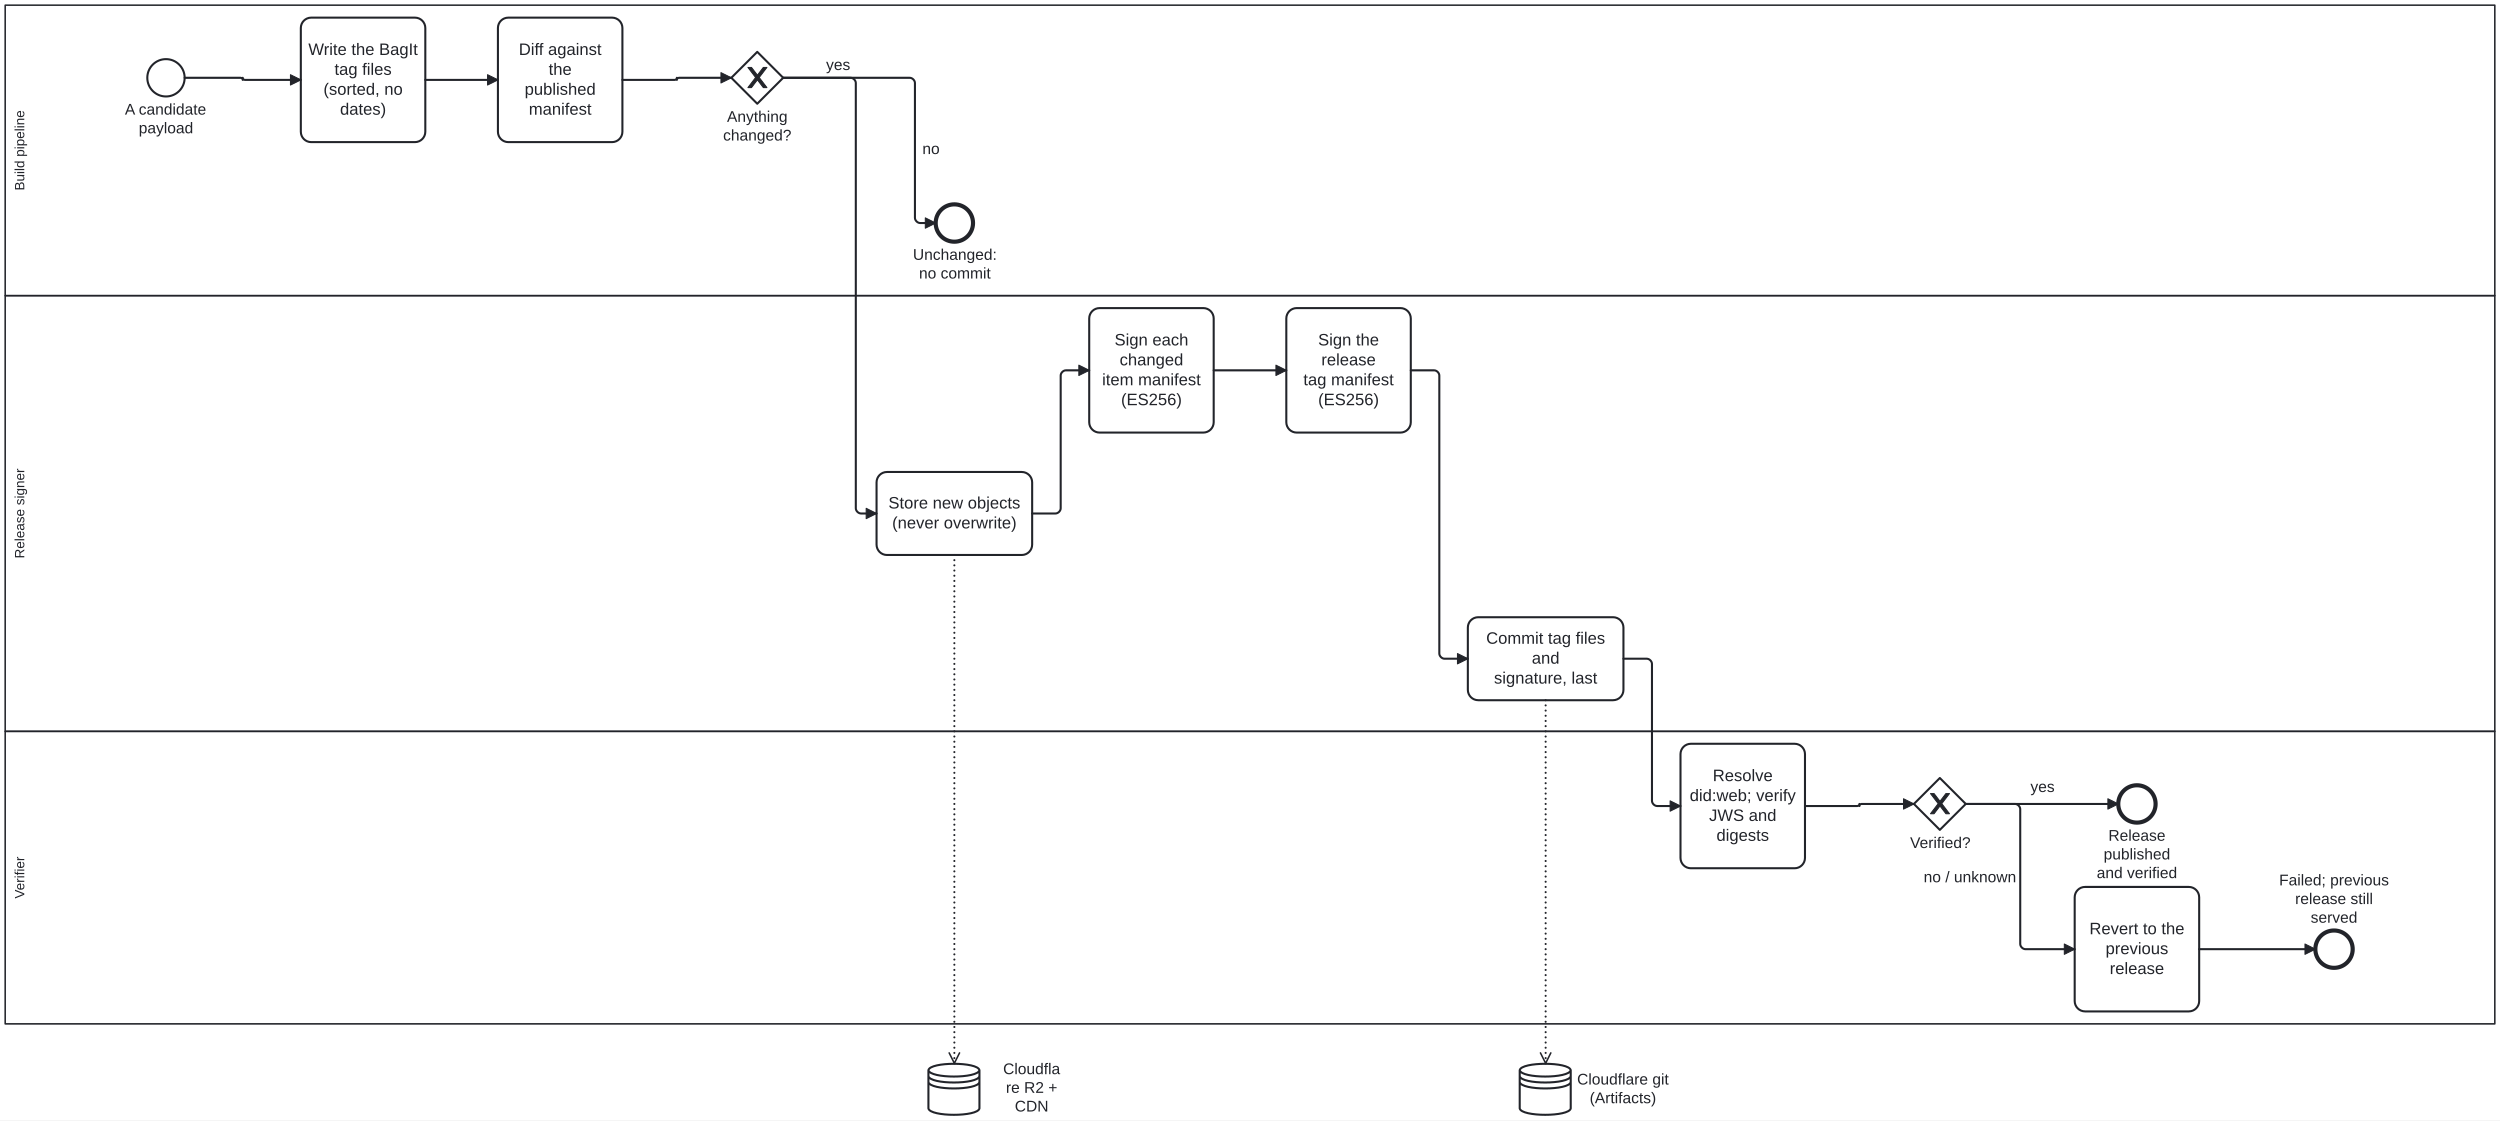
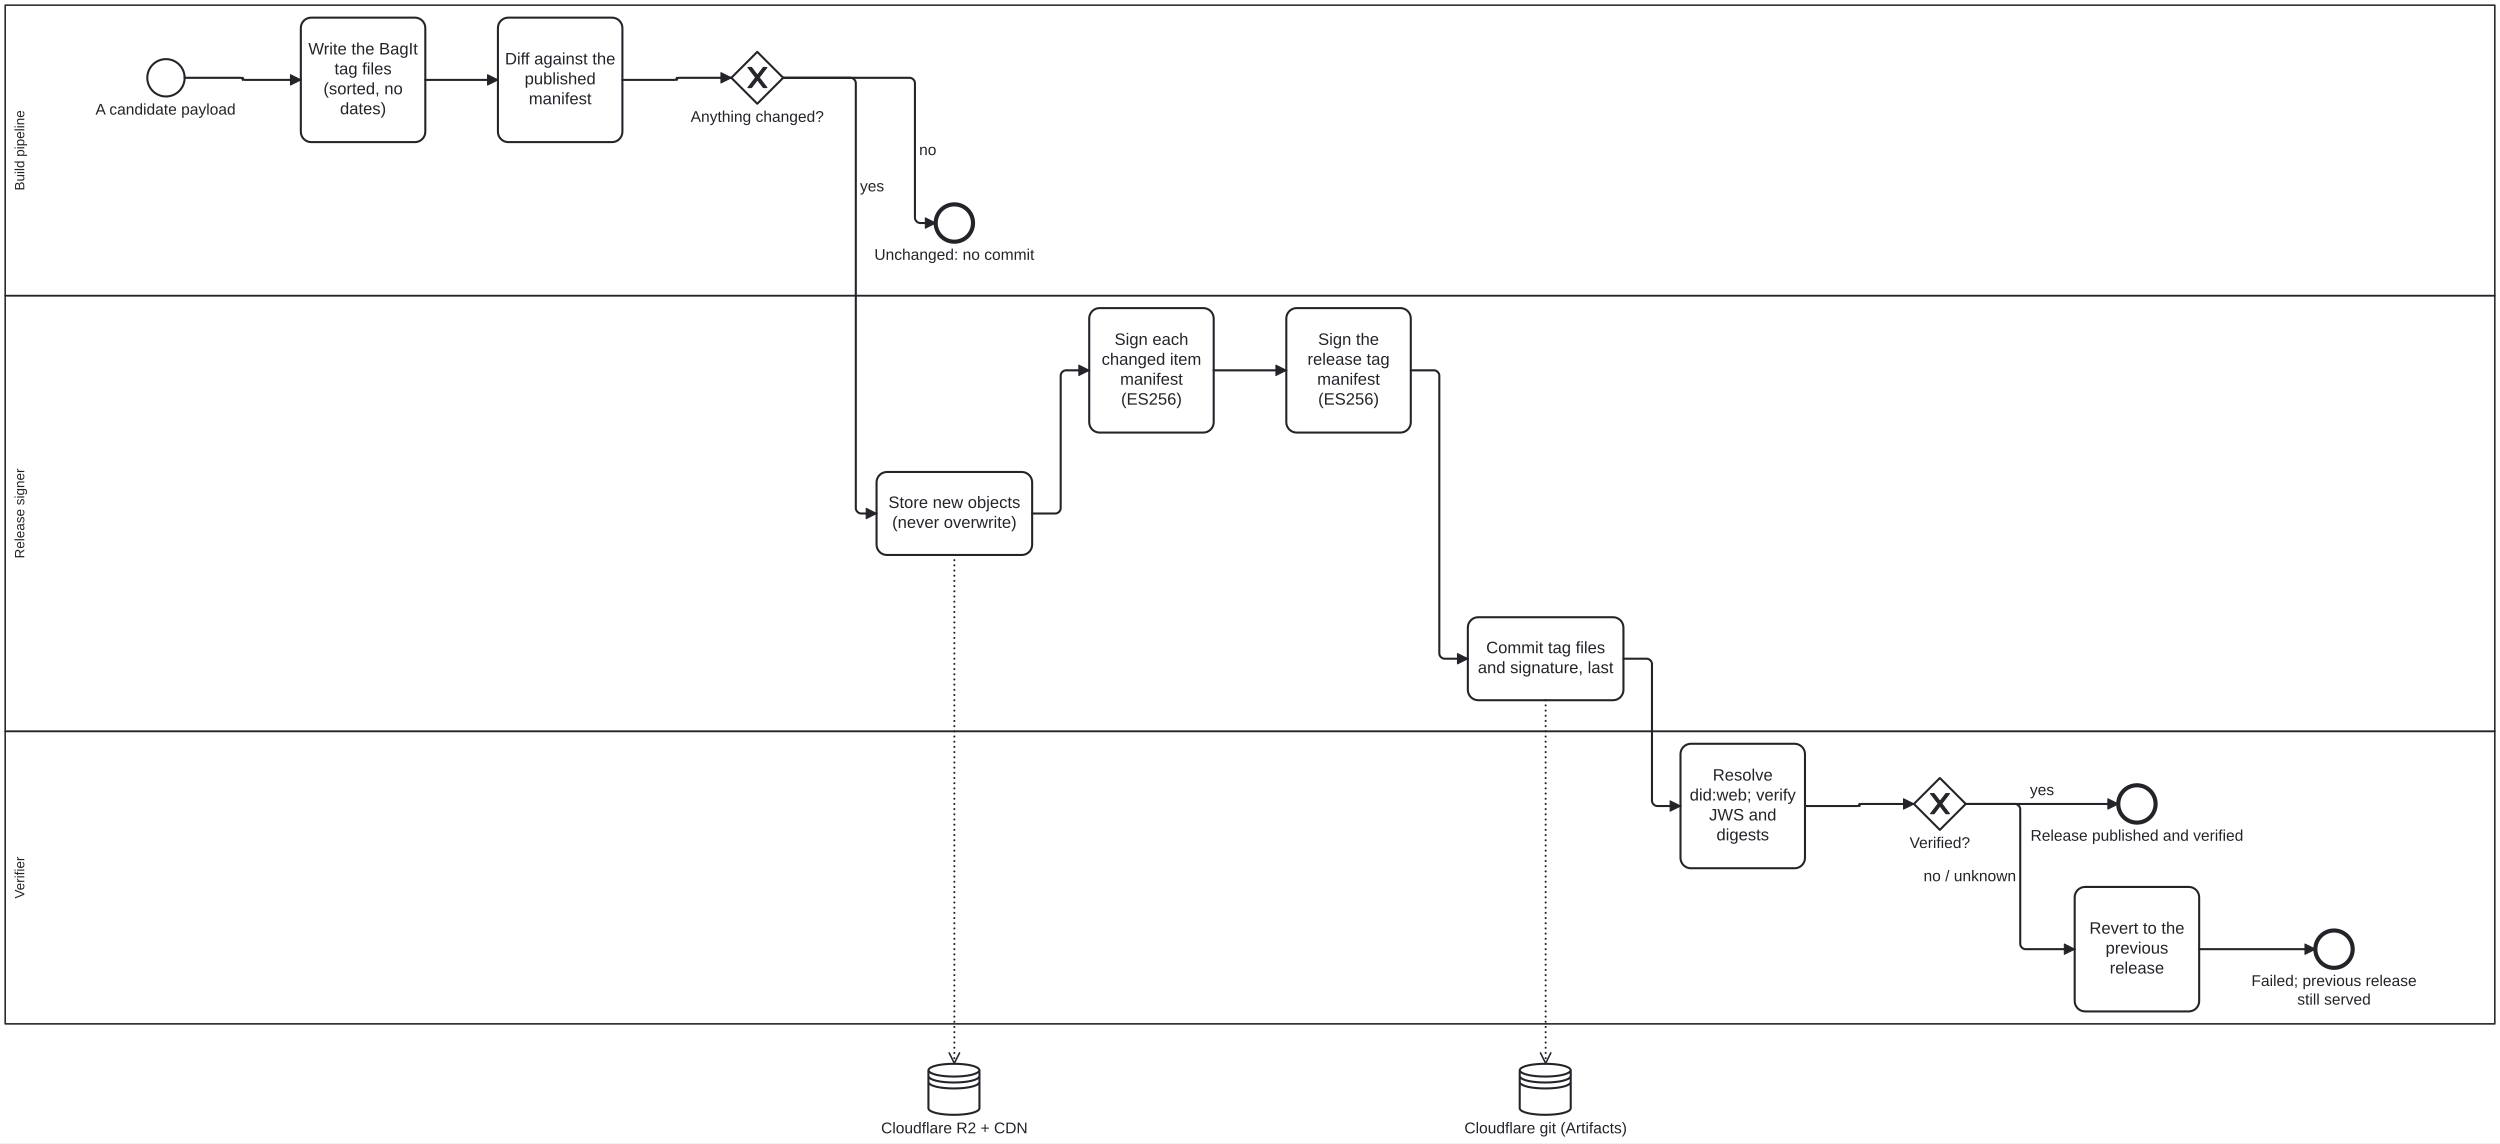
- <svg xmlns="http://www.w3.org/2000/svg" width="100%" style="max-width:100%;height:auto" viewBox="155 55 2410 1080" version="1.1">
-   <rect x="155" y="55" width="2410" height="1080" fill="#ffffff" />
+ <svg xmlns="http://www.w3.org/2000/svg" width="100%" style="max-width:100%;height:auto" viewBox="155 55 2410 1102" version="1.1">
+   <rect x="155" y="55" width="2410" height="1102" fill="#ffffff" />
  <g class="djs-group">
    <g class="djs-element djs-shape" data-element-id="Lane_Verifier" style="display: block;" transform="matrix(1 0 0 1 160 760)">
      <g class="djs-visual">
        <rect x="0" y="0" width="2400" height="282" rx="0" ry="0" style="stroke-linecap: round; stroke-linejoin: round; stroke: rgb(34, 36, 42); stroke-width: 1.5px; fill: white; fill-opacity: 0.25;" />
        <text lineHeight="1.05" class="djs-label" transform="matrix(-1.83697e-16 -1 1 -1.83697e-16 0 282)" style="font-family: Arial, sans-serif; font-size: 13px; font-weight: normal; fill: rgb(34, 36, 42);">
          <tspan x="120.77" y="18.413">Verifier</tspan>
        </text>
      </g>
      <rect class="djs-hit djs-hit-all" x="0" y="0" width="2400" height="282" style="fill: none; stroke-opacity: 0; stroke: white; stroke-width: 15px;" />
    </g>
  </g>
  <g class="djs-group">
    <g class="djs-element djs-shape" data-element-id="Lane_Signer" style="display: block;" transform="matrix(1 0 0 1 160 340)">
      <g class="djs-visual">
        <rect x="0" y="0" width="2400" height="420" rx="0" ry="0" style="stroke-linecap: round; stroke-linejoin: round; stroke: rgb(34, 36, 42); stroke-width: 1.5px; fill: white; fill-opacity: 0.25;" />
        <text lineHeight="1.05" class="djs-label" transform="matrix(-1.83697e-16 -1 1 -1.83697e-16 0 420)" style="font-family: Arial, sans-serif; font-size: 13px; font-weight: normal; fill: rgb(34, 36, 42);">
          <tspan x="166.642" y="18.413">Release signer</tspan>
        </text>
      </g>
      <rect class="djs-hit djs-hit-all" x="0" y="0" width="2400" height="420" style="fill: none; stroke-opacity: 0; stroke: white; stroke-width: 15px;" />
    </g>
  </g>
  <g class="djs-group">
    <g class="djs-element djs-shape" data-element-id="Lane_Pipeline" style="display: block;" transform="matrix(1 0 0 1 160 60)">
      <g class="djs-visual">
        <rect x="0" y="0" width="2400" height="280" rx="0" ry="0" style="stroke-linecap: round; stroke-linejoin: round; stroke: rgb(34, 36, 42); stroke-width: 1.5px; fill: white; fill-opacity: 0.25;" />
        <text lineHeight="1.05" class="djs-label" transform="matrix(-1.83697e-16 -1 1 -1.83697e-16 0 280)" style="font-family: Arial, sans-serif; font-size: 13px; font-weight: normal; fill: rgb(34, 36, 42);">
          <tspan x="101.333" y="18.413">Build pipeline</tspan>
        </text>
      </g>
      <rect class="djs-hit djs-hit-all" x="0" y="0" width="2400" height="280" style="fill: none; stroke-opacity: 0; stroke: white; stroke-width: 15px;" />
    </g>
  </g>
  <g class="djs-group">
    <g class="djs-element djs-shape" data-element-id="Start_Candidate" style="display: block;" transform="matrix(1 0 0 1 297 112)">
      <g class="djs-visual">
        <circle cx="18" cy="18" r="18" style="stroke-linecap: round; stroke-linejoin: round; stroke: rgb(34, 36, 42); stroke-width: 2px; fill: white; fill-opacity: 0.95;" />
      </g>
      <rect class="djs-hit djs-hit-all" x="0" y="0" width="36" height="36" style="fill: none; stroke-opacity: 0; stroke: white; stroke-width: 15px;" />
    </g>
  </g>
  <g class="djs-group">
-     <g class="djs-element djs-shape" data-element-id="Start_Candidate_label" style="display: block;" transform="matrix(1 0 0 1 275 152)">
-       <g class="djs-visual">
-         <text lineHeight="1.2" class="djs-label" style="font-family: Arial, sans-serif; font-size: 15px; font-weight: normal; fill: rgb(34, 36, 42);">
-           <tspan x="0.387" y="13.5">A candidate</tspan>
-           <tspan x="13.728" y="31.5">payload</tspan>
-         </text>
-       </g>
-       <rect class="djs-hit djs-hit-all" x="0" y="0" width="80" height="36" style="fill: none; stroke-opacity: 0; stroke: white; stroke-width: 15px;" />
+     <g class="djs-element djs-shape" data-element-id="Start_Candidate_label" style="display: block;" transform="matrix(1 0 0 1 227.4375 152)">
+       <g class="djs-visual">
+         <text lineHeight="1.2" class="djs-label" style="font-family: Arial, sans-serif; font-size: 15px; font-weight: normal; fill: rgb(34, 36, 42);">
+           <tspan x="19.594" y="13.5">A candidate payload</tspan>
+         </text>
+       </g>
+       <rect class="djs-hit djs-hit-all" x="0" y="0" width="175.125" height="18" style="fill: none; stroke-opacity: 0; stroke: white; stroke-width: 15px;" />
    </g>
  </g>
  <g class="djs-group">
    <g class="djs-element djs-shape" data-element-id="Task_BuildBag" style="display: block;" transform="matrix(1 0 0 1 445 72)">
      <g class="djs-visual">
        <rect x="0" y="0" width="120" height="120" rx="10" ry="10" style="stroke-linecap: round; stroke-linejoin: round; stroke: rgb(34, 36, 42); stroke-width: 2px; fill: white; fill-opacity: 0.95;" />
-         <text lineHeight="1.2" class="djs-label" style="font-family: Arial, sans-serif; font-size: 16px; font-weight: normal; fill: rgb(34, 36, 42);">
-           <tspan x="7.234" y="36">Write the BagIt </tspan>
-           <tspan x="32.43" y="55.2">tag files</tspan>
-           <tspan x="21.758" y="74.4">(sorted, no </tspan>
-           <tspan x="37.766" y="93.6">dates)</tspan>
+         <text lineHeight="1.2" class="djs-label" transform="translate(0 21.1)" style="font-family: Arial, sans-serif; font-size: 16px; font-weight: normal; fill: rgb(34, 36, 42);">
+           <tspan x="7.234" y="14.4">Write the BagIt</tspan>
+           <tspan x="32.43" y="33.6">tag files</tspan>
+           <tspan x="21.758" y="52.8">(sorted, no</tspan>
+           <tspan x="37.766" y="72">dates)</tspan>
        </text>
      </g>
      <rect class="djs-hit djs-hit-all" x="0" y="0" width="120" height="120" style="fill: none; stroke-opacity: 0; stroke: white; stroke-width: 15px;" />
    </g>
  </g>
  <g class="djs-group">
    <g class="djs-element djs-shape" data-element-id="Task_Diff" style="display: block;" transform="matrix(1 0 0 1 635 72)">
      <g class="djs-visual">
        <rect x="0" y="0" width="120" height="120" rx="10" ry="10" style="stroke-linecap: round; stroke-linejoin: round; stroke: rgb(34, 36, 42); stroke-width: 2px; fill: white; fill-opacity: 0.95;" />
-         <text lineHeight="1.2" class="djs-label" style="font-family: Arial, sans-serif; font-size: 16px; font-weight: normal; fill: rgb(34, 36, 42);">
-           <tspan x="20.125" y="36">Diff against </tspan>
-           <tspan x="48.879" y="55.2">the</tspan>
-           <tspan x="25.75" y="74.4">published </tspan>
-           <tspan x="29.766" y="93.6">manifest</tspan>
+         <text lineHeight="1.2" class="djs-label" transform="translate(0 30.7)" style="font-family: Arial, sans-serif; font-size: 16px; font-weight: normal; fill: rgb(34, 36, 42);">
+           <tspan x="6.781" y="14.4">Diff against the</tspan>
+           <tspan x="25.75" y="33.6">published</tspan>
+           <tspan x="29.766" y="52.8">manifest</tspan>
        </text>
      </g>
      <rect class="djs-hit djs-hit-all" x="0" y="0" width="120" height="120" style="fill: none; stroke-opacity: 0; stroke: white; stroke-width: 15px;" />
    </g>
  </g>
  <g class="djs-group">
    <g class="djs-element djs-shape" data-element-id="GW_Empty" style="display: block;" transform="matrix(1 0 0 1 860 105)">
      <g class="djs-visual">
        <polygon points="25,0 50,25 25,50 0,25" style="stroke-linecap: round; stroke-linejoin: round; stroke: rgb(34, 36, 42); stroke-width: 2px; fill: white; fill-opacity: 0.95;" />
        <path d="m 16,15 7.429,9.714 -7.429,9.714 3.429,0 5.714,-7.464 5.714,7.464 3.429,0 -7.429,-9.714 7.429,-9.714 -3.429,0 -5.714,7.464 -5.714,-7.464 -3.429,0 z" style="fill: rgb(34, 36, 42); stroke-linecap: round; stroke-linejoin: round; stroke: rgb(34, 36, 42); stroke-width: 1px;" />
      </g>
      <rect class="djs-hit djs-hit-all" x="0" y="0" width="50" height="50" style="fill: none; stroke-opacity: 0; stroke: white; stroke-width: 15px;" />
    </g>
  </g>
  <g class="djs-group">
-     <g class="djs-element djs-shape" data-element-id="GW_Empty_label" style="display: block;" transform="matrix(1 0 0 1 852 159)">
-       <g class="djs-visual">
-         <text lineHeight="1.2" class="djs-label" style="font-family: Arial, sans-serif; font-size: 15px; font-weight: normal; fill: rgb(34, 36, 42);">
-           <tspan x="3.813" y="13.5">Anything</tspan>
-           <tspan x="0.052" y="31.5">changed?</tspan>
-         </text>
-       </g>
-       <rect class="djs-hit djs-hit-all" x="0" y="0" width="66" height="36" style="fill: none; stroke-opacity: 0; stroke: white; stroke-width: 15px;" />
+     <g class="djs-element djs-shape" data-element-id="GW_Empty_label" style="display: block;" transform="matrix(1 0 0 1 800.7812 159)">
+       <g class="djs-visual">
+         <text lineHeight="1.2" class="djs-label" style="font-family: Arial, sans-serif; font-size: 15px; font-weight: normal; fill: rgb(34, 36, 42);">
+           <tspan x="20" y="13.5">Anything changed?</tspan>
+         </text>
+       </g>
+       <rect class="djs-hit djs-hit-all" x="0" y="0" width="168.438" height="18" style="fill: none; stroke-opacity: 0; stroke: white; stroke-width: 15px;" />
    </g>
  </g>
  <g class="djs-group">
    <g class="djs-element djs-shape" data-element-id="End_Unchanged" style="display: block;" transform="matrix(1 0 0 1 1057 252)">
      <g class="djs-visual">
        <circle cx="18" cy="18" r="18" style="stroke-linecap: round; stroke-linejoin: round; stroke: rgb(34, 36, 42); stroke-width: 4px; fill: white; fill-opacity: 0.95;" />
      </g>
      <rect class="djs-hit djs-hit-all" x="0" y="0" width="36" height="36" style="fill: none; stroke-opacity: 0; stroke: white; stroke-width: 15px;" />
    </g>
  </g>
  <g class="djs-group">
-     <g class="djs-element djs-shape" data-element-id="End_Unchanged_label" style="display: block;" transform="matrix(1 0 0 1 1035 292)">
-       <g class="djs-visual">
-         <text lineHeight="1.2" class="djs-label" style="font-family: Arial, sans-serif; font-size: 15px; font-weight: normal; fill: rgb(34, 36, 42);">
-           <tspan x="0.052" y="13.5">Unchanged:</tspan>
-           <tspan x="5.908" y="31.5">no commit</tspan>
-         </text>
-       </g>
-       <rect class="djs-hit djs-hit-all" x="0" y="0" width="81" height="36" style="fill: none; stroke-opacity: 0; stroke: white; stroke-width: 15px;" />
+     <g class="djs-element djs-shape" data-element-id="End_Unchanged_label" style="display: block;" transform="matrix(1 0 0 1 977.875 292)">
+       <g class="djs-visual">
+         <text lineHeight="1.2" class="djs-label" style="font-family: Arial, sans-serif; font-size: 15px; font-weight: normal; fill: rgb(34, 36, 42);">
+           <tspan x="20.001" y="13.5">Unchanged: no commit</tspan>
+         </text>
+       </g>
+       <rect class="djs-hit djs-hit-all" x="0" y="0" width="194.25" height="18" style="fill: none; stroke-opacity: 0; stroke: white; stroke-width: 15px;" />
    </g>
  </g>
  <g class="djs-group">
    <g class="djs-element djs-shape" data-element-id="Task_Upload" style="display: block;" transform="matrix(1 0 0 1 1000 510)">
      <g class="djs-visual">
        <rect x="0" y="0" width="150" height="80" rx="10" ry="10" style="stroke-linecap: round; stroke-linejoin: round; stroke: rgb(34, 36, 42); stroke-width: 2px; fill: white; fill-opacity: 0.95;" />
-         <text lineHeight="1.2" class="djs-label" style="font-family: Arial, sans-serif; font-size: 16px; font-weight: normal; fill: rgb(34, 36, 42);">
-           <tspan x="11.41" y="35.2">Store new objects</tspan>
-           <tspan x="14.984" y="54.4">(never overwrite)</tspan>
+         <text lineHeight="1.2" class="djs-label" transform="translate(0 20.3)" style="font-family: Arial, sans-serif; font-size: 16px; font-weight: normal; fill: rgb(34, 36, 42);">
+           <tspan x="11.41" y="14.4">Store new objects</tspan>
+           <tspan x="14.984" y="33.6">(never overwrite)</tspan>
        </text>
      </g>
      <rect class="djs-hit djs-hit-all" x="0" y="0" width="150" height="80" style="fill: none; stroke-opacity: 0; stroke: white; stroke-width: 15px;" />
    </g>
  </g>
  <g class="djs-group">
    <g class="djs-element djs-shape" data-element-id="Task_SignItems" style="display: block;" transform="matrix(1 0 0 1 1205 352)">
      <g class="djs-visual">
        <rect x="0" y="0" width="120" height="120" rx="10" ry="10" style="stroke-linecap: round; stroke-linejoin: round; stroke: rgb(34, 36, 42); stroke-width: 2px; fill: white; fill-opacity: 0.95;" />
-         <text lineHeight="1.2" class="djs-label" style="font-family: Arial, sans-serif; font-size: 16px; font-weight: normal; fill: rgb(34, 36, 42);">
-           <tspan x="24.418" y="36">Sign each </tspan>
-           <tspan x="29.305" y="55.2">changed</tspan>
-           <tspan x="12.43" y="74.4">item manifest </tspan>
-           <tspan x="30.652" y="93.6">(ES256)</tspan>
+         <text lineHeight="1.2" class="djs-label" transform="translate(0 21.1)" style="font-family: Arial, sans-serif; font-size: 16px; font-weight: normal; fill: rgb(34, 36, 42);">
+           <tspan x="24.418" y="14.4">Sign each</tspan>
+           <tspan x="11.969" y="33.6">changed item</tspan>
+           <tspan x="29.766" y="52.8">manifest</tspan>
+           <tspan x="30.652" y="72">(ES256)</tspan>
        </text>
      </g>
      <rect class="djs-hit djs-hit-all" x="0" y="0" width="120" height="120" style="fill: none; stroke-opacity: 0; stroke: white; stroke-width: 15px;" />
    </g>
  </g>
  <g class="djs-group">
    <g class="djs-element djs-shape" data-element-id="Task_Sign" style="display: block;" transform="matrix(1 0 0 1 1395 352)">
      <g class="djs-visual">
        <rect x="0" y="0" width="120" height="120" rx="10" ry="10" style="stroke-linecap: round; stroke-linejoin: round; stroke: rgb(34, 36, 42); stroke-width: 2px; fill: white; fill-opacity: 0.95;" />
-         <text lineHeight="1.2" class="djs-label" style="font-family: Arial, sans-serif; font-size: 16px; font-weight: normal; fill: rgb(34, 36, 42);">
-           <tspan x="30.645" y="36">Sign the </tspan>
-           <tspan x="33.762" y="55.2">release</tspan>
-           <tspan x="16.422" y="74.4">tag manifest </tspan>
-           <tspan x="30.652" y="93.6">(ES256)</tspan>
+         <text lineHeight="1.2" class="djs-label" transform="translate(0 21.1)" style="font-family: Arial, sans-serif; font-size: 16px; font-weight: normal; fill: rgb(34, 36, 42);">
+           <tspan x="30.645" y="14.4">Sign the</tspan>
+           <tspan x="20.418" y="33.6">release tag</tspan>
+           <tspan x="29.766" y="52.8">manifest</tspan>
+           <tspan x="30.652" y="72">(ES256)</tspan>
        </text>
      </g>
      <rect class="djs-hit djs-hit-all" x="0" y="0" width="120" height="120" style="fill: none; stroke-opacity: 0; stroke: white; stroke-width: 15px;" />
    </g>
  </g>
  <g class="djs-group">
    <g class="djs-element djs-shape" data-element-id="Task_PublishTags" style="display: block;" transform="matrix(1 0 0 1 1570 650)">
      <g class="djs-visual">
        <rect x="0" y="0" width="150" height="80" rx="10" ry="10" style="stroke-linecap: round; stroke-linejoin: round; stroke: rgb(34, 36, 42); stroke-width: 2px; fill: white; fill-opacity: 0.95;" />
-         <text lineHeight="1.2" class="djs-label" style="font-family: Arial, sans-serif; font-size: 16px; font-weight: normal; fill: rgb(34, 36, 42);">
-           <tspan x="17.652" y="25.6">Commit tag files </tspan>
-           <tspan x="61.652" y="44.8">and</tspan>
-           <tspan x="25.195" y="64">signature, last</tspan>
+         <text lineHeight="1.2" class="djs-label" transform="translate(0 20.3)" style="font-family: Arial, sans-serif; font-size: 16px; font-weight: normal; fill: rgb(34, 36, 42);">
+           <tspan x="17.652" y="14.4">Commit tag files</tspan>
+           <tspan x="9.625" y="33.6">and signature, last</tspan>
        </text>
      </g>
      <rect class="djs-hit djs-hit-all" x="0" y="0" width="150" height="80" style="fill: none; stroke-opacity: 0; stroke: white; stroke-width: 15px;" />
    </g>
  </g>
  <g class="djs-group">
    <g class="djs-element djs-shape" data-element-id="Task_Verify" style="display: block;" transform="matrix(1 0 0 1 1775 772)">
      <g class="djs-visual">
        <rect x="0" y="0" width="120" height="120" rx="10" ry="10" style="stroke-linecap: round; stroke-linejoin: round; stroke: rgb(34, 36, 42); stroke-width: 2px; fill: white; fill-opacity: 0.95;" />
-         <text lineHeight="1.2" class="djs-label" style="font-family: Arial, sans-serif; font-size: 16px; font-weight: normal; fill: rgb(34, 36, 42);">
-           <tspan x="31.098" y="36">Resolve </tspan>
-           <tspan x="8.867" y="55.2">did:web; verify</tspan>
-           <tspan x="27.543" y="74.4">JWS and </tspan>
-           <tspan x="34.652" y="93.6">digests</tspan>
+         <text lineHeight="1.2" class="djs-label" transform="translate(0 21.1)" style="font-family: Arial, sans-serif; font-size: 16px; font-weight: normal; fill: rgb(34, 36, 42);">
+           <tspan x="31.098" y="14.4">Resolve</tspan>
+           <tspan x="8.867" y="33.6">did:web; verify</tspan>
+           <tspan x="27.543" y="52.8">JWS and</tspan>
+           <tspan x="34.652" y="72">digests</tspan>
        </text>
      </g>
      <rect class="djs-hit djs-hit-all" x="0" y="0" width="120" height="120" style="fill: none; stroke-opacity: 0; stroke: white; stroke-width: 15px;" />
    </g>
  </g>
  <g class="djs-group">
    <g class="djs-element djs-shape" data-element-id="GW_Verified" style="display: block;" transform="matrix(1 0 0 1 2000 805)">
      <g class="djs-visual">
        <polygon points="25,0 50,25 25,50 0,25" style="stroke-linecap: round; stroke-linejoin: round; stroke: rgb(34, 36, 42); stroke-width: 2px; fill: white; fill-opacity: 0.95;" />
        <path d="m 16,15 7.429,9.714 -7.429,9.714 3.429,0 5.714,-7.464 5.714,7.464 3.429,0 -7.429,-9.714 7.429,-9.714 -3.429,0 -5.714,7.464 -5.714,-7.464 -3.429,0 z" style="fill: rgb(34, 36, 42); stroke-linecap: round; stroke-linejoin: round; stroke: rgb(34, 36, 42); stroke-width: 1px;" />
      </g>
      <rect class="djs-hit djs-hit-all" x="0" y="0" width="50" height="50" style="fill: none; stroke-opacity: 0; stroke: white; stroke-width: 15px;" />
    </g>
  </g>
  <g class="djs-group">
-     <g class="djs-element djs-shape" data-element-id="GW_Verified_label" style="display: block;" transform="matrix(1 0 0 1 1996 859)">
-       <g class="djs-visual">
-         <text lineHeight="1.2" class="djs-label" style="font-family: Arial, sans-serif; font-size: 15px; font-weight: normal; fill: rgb(34, 36, 42);">
-           <tspan x="0.313" y="13.5">Verified?</tspan>
-         </text>
-       </g>
-       <rect class="djs-hit djs-hit-all" x="0" y="0" width="59" height="18" style="fill: none; stroke-opacity: 0; stroke: white; stroke-width: 15px;" />
+     <g class="djs-element djs-shape" data-element-id="GW_Verified_label" style="display: block;" transform="matrix(1 0 0 1 1975.812 859)">
+       <g class="djs-visual">
+         <text lineHeight="1.2" class="djs-label" style="font-family: Arial, sans-serif; font-size: 15px; font-weight: normal; fill: rgb(34, 36, 42);">
+           <tspan x="20" y="13.5">Verified?</tspan>
+         </text>
+       </g>
+       <rect class="djs-hit djs-hit-all" x="0" y="0" width="98.375" height="18" style="fill: none; stroke-opacity: 0; stroke: white; stroke-width: 15px;" />
    </g>
  </g>
  <g class="djs-group">
    <g class="djs-element djs-shape" data-element-id="End_Published" style="display: block;" transform="matrix(1 0 0 1 2197 812)">
      <g class="djs-visual">
        <circle cx="18" cy="18" r="18" style="stroke-linecap: round; stroke-linejoin: round; stroke: rgb(34, 36, 42); stroke-width: 4px; fill: white; fill-opacity: 0.95;" />
      </g>
      <rect class="djs-hit djs-hit-all" x="0" y="0" width="36" height="36" style="fill: none; stroke-opacity: 0; stroke: white; stroke-width: 15px;" />
    </g>
  </g>
  <g class="djs-group">
-     <g class="djs-element djs-shape" data-element-id="End_Published_label" style="display: block;" transform="matrix(1 0 0 1 2176 852)">
-       <g class="djs-visual">
-         <text lineHeight="1.2" class="djs-label" style="font-family: Arial, sans-serif; font-size: 15px; font-weight: normal; fill: rgb(34, 36, 42);">
-           <tspan x="11.483" y="13.5">Release </tspan>
-           <tspan x="6.891" y="31.5">published</tspan>
-           <tspan x="0.226" y="49.5">and verified</tspan>
-         </text>
-       </g>
-       <rect class="djs-hit djs-hit-all" x="0" y="0" width="78" height="54" style="fill: none; stroke-opacity: 0; stroke: white; stroke-width: 15px;" />
+     <g class="djs-element djs-shape" data-element-id="End_Published_label" style="display: block;" transform="matrix(1 0 0 1 2092.43 852)">
+       <g class="djs-visual">
+         <text lineHeight="1.2" class="djs-label" style="font-family: Arial, sans-serif; font-size: 15px; font-weight: normal; fill: rgb(34, 36, 42);">
+           <tspan x="20.002" y="13.5">Release published and verified</tspan>
+         </text>
+       </g>
+       <rect class="djs-hit djs-hit-all" x="0" y="0" width="245.141" height="18" style="fill: none; stroke-opacity: 0; stroke: white; stroke-width: 15px;" />
    </g>
  </g>
  <g class="djs-group">
    <g class="djs-element djs-shape" data-element-id="Task_Revert" style="display: block;" transform="matrix(1 0 0 1 2155 910)">
      <g class="djs-visual">
        <rect x="0" y="0" width="120" height="120" rx="10" ry="10" style="stroke-linecap: round; stroke-linejoin: round; stroke: rgb(34, 36, 42); stroke-width: 2px; fill: white; fill-opacity: 0.95;" />
-         <text lineHeight="1.2" class="djs-label" style="font-family: Arial, sans-serif; font-size: 16px; font-weight: normal; fill: rgb(34, 36, 42);">
-           <tspan x="14.199" y="45.6">Revert to the</tspan>
-           <tspan x="29.762" y="64.8">previous </tspan>
-           <tspan x="33.762" y="84">release</tspan>
+         <text lineHeight="1.2" class="djs-label" transform="translate(0 30.7)" style="font-family: Arial, sans-serif; font-size: 16px; font-weight: normal; fill: rgb(34, 36, 42);">
+           <tspan x="14.199" y="14.4">Revert to the</tspan>
+           <tspan x="29.762" y="33.6">previous</tspan>
+           <tspan x="33.762" y="52.8">release</tspan>
        </text>
      </g>
      <rect class="djs-hit djs-hit-all" x="0" y="0" width="120" height="120" style="fill: none; stroke-opacity: 0; stroke: white; stroke-width: 15px;" />
    </g>
  </g>
  <g class="djs-group">
    <g class="djs-element djs-shape" data-element-id="End_Failed" style="display: block;" transform="matrix(1 0 0 1 2387 952)">
      <g class="djs-visual">
        <circle cx="18" cy="18" r="18" style="stroke-linecap: round; stroke-linejoin: round; stroke: rgb(34, 36, 42); stroke-width: 4px; fill: white; fill-opacity: 0.95;" />
      </g>
      <rect class="djs-hit djs-hit-all" x="0" y="0" width="36" height="36" style="fill: none; stroke-opacity: 0; stroke: white; stroke-width: 15px;" />
    </g>
  </g>
  <g class="djs-group">
-     <g class="djs-element djs-shape" data-element-id="End_Failed_label" style="display: block;" transform="matrix(1 0 0 1 2352 895)">
-       <g class="djs-visual">
-         <text lineHeight="1.2" class="djs-label" style="font-family: Arial, sans-serif; font-size: 15px; font-weight: normal; fill: rgb(34, 36, 42);">
-           <tspan x="0.057" y="13.5">Failed; previous</tspan>
-           <tspan x="15.485" y="31.5">release still </tspan>
-           <tspan x="30.489" y="49.5">served</tspan>
-         </text>
-       </g>
-       <rect class="djs-hit djs-hit-all" x="0" y="0" width="106" height="54" style="fill: none; stroke-opacity: 0; stroke: white; stroke-width: 15px;" />
+     <g class="djs-element djs-shape" data-element-id="End_Failed_label" style="display: block;" transform="matrix(1 0 0 1 2305.367 992)">
+       <g class="djs-visual">
+         <text lineHeight="1.2" class="djs-label" style="font-family: Arial, sans-serif; font-size: 15px; font-weight: normal; fill: rgb(34, 36, 42);">
+           <tspan x="20.008" y="13.5">Failed; previous release</tspan>
+           <tspan x="64.206" y="31.5">still served</tspan>
+         </text>
+       </g>
+       <rect class="djs-hit djs-hit-all" x="0" y="0" width="199.266" height="36" style="fill: none; stroke-opacity: 0; stroke: white; stroke-width: 15px;" />
    </g>
  </g>
  <g class="djs-group">
    <g class="djs-element djs-shape" data-element-id="DSR_cloudflare_r2_cdn" style="display: block;" transform="matrix(1 0 0 1 1050 1080)">
      <g class="djs-visual">
        <path d="m  0,6.65 l  0,36.885 c  1.639,8.197 47.541,8.197  49.18,0 l  0,-36.885 c -1.639,-8.197 -47.541,-8.197 -49.18,0c  1.639,8.197 47.541,8.197  49.18,0 m  -49.18,5.738c  1.639,8.197 47.541,8.197 49.18,0m  -49.18,5.738c  1.639,8.197 47.541,8.197  49.18,0" style="fill: white; stroke-linecap: round; stroke-linejoin: round; stroke: rgb(34, 36, 42); stroke-width: 2px; fill-opacity: 0.95;" />
      </g>
      <rect class="djs-hit djs-hit-all" x="0" y="0" width="50" height="50" style="fill: none; stroke-opacity: 0; stroke: white; stroke-width: 15px;" />
    </g>
  </g>
  <g class="djs-group">
-     <g class="djs-element djs-shape" data-element-id="DSR_cloudflare_r2_cdn_label" style="display: block;" transform="matrix(1 0 0 1 1115 1077)">
-       <g class="djs-visual">
-         <text lineHeight="1.2" class="djs-label" style="font-family: Arial, sans-serif; font-size: 15px; font-weight: normal; fill: rgb(34, 36, 42);">
-           <tspan x="6.983" y="13.5">Cloudfla</tspan>
-           <tspan x="9.697" y="31.5">re R2 + </tspan>
-           <tspan x="18.251" y="49.5">CDN</tspan>
-         </text>
-       </g>
-       <rect class="djs-hit djs-hit-all" x="0" y="0" width="69" height="36" style="fill: none; stroke-opacity: 0; stroke: white; stroke-width: 15px;" />
+     <g class="djs-element djs-shape" data-element-id="DSR_cloudflare_r2_cdn_label" style="display: block;" transform="matrix(1 0 0 1 984.3438 1134)">
+       <g class="djs-visual">
+         <text lineHeight="1.2" class="djs-label" style="font-family: Arial, sans-serif; font-size: 15px; font-weight: normal; fill: rgb(34, 36, 42);">
+           <tspan x="20.003" y="13.5">Cloudflare R2 + CDN</tspan>
+         </text>
+       </g>
+       <rect class="djs-hit djs-hit-all" x="0" y="0" width="181.312" height="18" style="fill: none; stroke-opacity: 0; stroke: white; stroke-width: 15px;" />
    </g>
  </g>
  <g class="djs-group">
    <g class="djs-element djs-shape" data-element-id="DSR_cloudflare_git" style="display: block;" transform="matrix(1 0 0 1 1620 1080)">
      <g class="djs-visual">
        <path d="m  0,6.65 l  0,36.885 c  1.639,8.197 47.541,8.197  49.18,0 l  0,-36.885 c -1.639,-8.197 -47.541,-8.197 -49.18,0c  1.639,8.197 47.541,8.197  49.18,0 m  -49.18,5.738c  1.639,8.197 47.541,8.197 49.18,0m  -49.18,5.738c  1.639,8.197 47.541,8.197  49.18,0" style="fill: white; stroke-linecap: round; stroke-linejoin: round; stroke: rgb(34, 36, 42); stroke-width: 2px; fill-opacity: 0.95;" />
      </g>
      <rect class="djs-hit djs-hit-all" x="0" y="0" width="50" height="50" style="fill: none; stroke-opacity: 0; stroke: white; stroke-width: 15px;" />
    </g>
  </g>
  <g class="djs-group">
-     <g class="djs-element djs-shape" data-element-id="DSR_cloudflare_git_label" style="display: block;" transform="matrix(1 0 0 1 1675 1087)">
-       <g class="djs-visual">
-         <text lineHeight="1.2" class="djs-label" style="font-family: Arial, sans-serif; font-size: 15px; font-weight: normal; fill: rgb(34, 36, 42);">
-           <tspan x="0.309" y="13.5">Cloudflare git</tspan>
-           <tspan x="12.416" y="31.5">(Artifacts)</tspan>
-         </text>
-       </g>
-       <rect class="djs-hit djs-hit-all" x="0" y="0" width="89" height="36" style="fill: none; stroke-opacity: 0; stroke: white; stroke-width: 15px;" />
+     <g class="djs-element djs-shape" data-element-id="DSR_cloudflare_git_label" style="display: block;" transform="matrix(1 0 0 1 1546.641 1134)">
+       <g class="djs-visual">
+         <text lineHeight="1.2" class="djs-label" style="font-family: Arial, sans-serif; font-size: 15px; font-weight: normal; fill: rgb(34, 36, 42);">
+           <tspan x="20.001" y="13.5">Cloudflare git (Artifacts)</tspan>
+         </text>
+       </g>
+       <rect class="djs-hit djs-hit-all" x="0" y="0" width="196.719" height="18" style="fill: none; stroke-opacity: 0; stroke: white; stroke-width: 15px;" />
    </g>
  </g>
  <g class="djs-group">
    <g class="djs-element djs-connection" data-element-id="DOA_Task_Upload" style="display: block;">
      <g class="djs-visual">
        <defs>
          <marker id="bpmn-marker-1" viewBox="0 0 20 20" refX="11" refY="10" markerWidth="10" markerHeight="10" orient="auto">
            <path d="M 1 5 L 11 10 L 1 15" style="fill: none; stroke-linecap: round; stroke-linejoin: round; stroke: rgb(34, 36, 42); stroke-width: 1.5px; stroke-dasharray: 10000, 1;" />
          </marker>
        </defs>
        <path data-corner-radius="5" style="fill: none; stroke-linecap: round; stroke-linejoin: round; stroke: rgb(34, 36, 42); stroke-width: 2px; marker-end: url('#bpmn-marker-1'); stroke-dasharray: 0, 5;" d="M1075,590L1075,1080" />
      </g>
      <path d="M1075,590L1075,1080" class="djs-hit djs-hit-stroke" style="fill: none; stroke-opacity: 0; stroke: white; stroke-width: 15px;" />
    </g>
  </g>
  <g class="djs-group">
    <g class="djs-element djs-connection" data-element-id="DOA_Task_PublishTags" style="display: block;">
      <g class="djs-visual">
        <defs>
          <marker id="bpmn-marker-2" viewBox="0 0 20 20" refX="11" refY="10" markerWidth="10" markerHeight="10" orient="auto">
            <path d="M 1 5 L 11 10 L 1 15" style="fill: none; stroke-linecap: round; stroke-linejoin: round; stroke: rgb(34, 36, 42); stroke-width: 1.5px; stroke-dasharray: 10000, 1;" />
          </marker>
        </defs>
        <path data-corner-radius="5" style="fill: none; stroke-linecap: round; stroke-linejoin: round; stroke: rgb(34, 36, 42); stroke-width: 2px; marker-end: url('#bpmn-marker-2'); stroke-dasharray: 0, 5;" d="M1645,730L1645,1080" />
      </g>
      <path d="M1645,730L1645,1080" class="djs-hit djs-hit-stroke" style="fill: none; stroke-opacity: 0; stroke: white; stroke-width: 15px;" />
    </g>
  </g>
  <g class="djs-group">
    <g class="djs-element djs-connection" data-element-id="P1" style="display: block;">
      <g class="djs-visual">
        <defs>
          <marker id="bpmn-marker-3" viewBox="0 0 20 20" refX="11" refY="10" markerWidth="10" markerHeight="10" orient="auto">
            <path d="M 1 5 L 11 10 L 1 15 Z" style="stroke-linecap: round; stroke-linejoin: round; stroke: rgb(34, 36, 42); stroke-width: 1px; fill: rgb(34, 36, 42);" />
          </marker>
        </defs>
        <path data-corner-radius="5" style="fill: none; stroke-linecap: round; stroke-linejoin: round; stroke: rgb(34, 36, 42); stroke-width: 2px; marker-end: url('#bpmn-marker-3');" d="M333,130L387,130C388,130,389,131,389,132L389,130C389,131,390,132,391,132L445,132" />
      </g>
      <path d="M333,130L389,130L389,132L445,132" class="djs-hit djs-hit-stroke" style="fill: none; stroke-opacity: 0; stroke: white; stroke-width: 15px;" />
    </g>
  </g>
  <g class="djs-group">
    <g class="djs-element djs-connection" data-element-id="P2" style="display: block;">
      <g class="djs-visual">
        <defs>
          <marker id="bpmn-marker-4" viewBox="0 0 20 20" refX="11" refY="10" markerWidth="10" markerHeight="10" orient="auto">
            <path d="M 1 5 L 11 10 L 1 15 Z" style="stroke-linecap: round; stroke-linejoin: round; stroke: rgb(34, 36, 42); stroke-width: 1px; fill: rgb(34, 36, 42);" />
          </marker>
        </defs>
        <path data-corner-radius="5" style="fill: none; stroke-linecap: round; stroke-linejoin: round; stroke: rgb(34, 36, 42); stroke-width: 2px; marker-end: url('#bpmn-marker-4');" d="M565,132L635,132" />
      </g>
      <path d="M565,132L635,132" class="djs-hit djs-hit-stroke" style="fill: none; stroke-opacity: 0; stroke: white; stroke-width: 15px;" />
    </g>
  </g>
  <g class="djs-group">
    <g class="djs-element djs-connection" data-element-id="P3" style="display: block;">
      <g class="djs-visual">
        <defs>
          <marker id="bpmn-marker-5" viewBox="0 0 20 20" refX="11" refY="10" markerWidth="10" markerHeight="10" orient="auto">
            <path d="M 1 5 L 11 10 L 1 15 Z" style="stroke-linecap: round; stroke-linejoin: round; stroke: rgb(34, 36, 42); stroke-width: 1px; fill: rgb(34, 36, 42);" />
          </marker>
        </defs>
        <path data-corner-radius="5" style="fill: none; stroke-linecap: round; stroke-linejoin: round; stroke: rgb(34, 36, 42); stroke-width: 2px; marker-end: url('#bpmn-marker-5');" d="M755,132L805.5,132C806.5,132,807.5,131,807.5,130L807.5,132C807.5,131,808.5,130,809.5,130L860,130" />
      </g>
      <path d="M755,132L807.5,132L807.5,130L860,130" class="djs-hit djs-hit-stroke" style="fill: none; stroke-opacity: 0; stroke: white; stroke-width: 15px;" />
    </g>
  </g>
  <g class="djs-group">
    <g class="djs-element djs-connection" data-element-id="P4" style="display: block;">
      <g class="djs-visual">
        <defs>
          <marker id="bpmn-marker-6" viewBox="0 0 20 20" refX="11" refY="10" markerWidth="10" markerHeight="10" orient="auto">
            <path d="M 1 5 L 11 10 L 1 15 Z" style="stroke-linecap: round; stroke-linejoin: round; stroke: rgb(34, 36, 42); stroke-width: 1px; fill: rgb(34, 36, 42);" />
          </marker>
        </defs>
        <path data-corner-radius="5" style="fill: none; stroke-linecap: round; stroke-linejoin: round; stroke: rgb(34, 36, 42); stroke-width: 2px; marker-end: url('#bpmn-marker-6');" d="M910,130L1032,130C1034.5,130,1037,132.5,1037,135L1037,265C1037,267.5,1039.5,270,1042,270L1057,270" />
      </g>
      <path d="M910,130L1037,130L1037,270L1057,270" class="djs-hit djs-hit-stroke" style="fill: none; stroke-opacity: 0; stroke: white; stroke-width: 15px;" />
    </g>
  </g>
  <g class="djs-group">
-     <g class="djs-element djs-shape" data-element-id="P4_label" style="display: block;" transform="matrix(1 0 0 1 1044 190)">
-       <g class="djs-visual">
-         <text lineHeight="1.2" class="djs-label" style="font-family: Arial, sans-serif; font-size: 15px; font-weight: normal; fill: rgb(34, 36, 42);">
-           <tspan x="0.158" y="13.5">no</tspan>
-         </text>
-       </g>
-       <rect class="djs-hit djs-hit-all" x="0" y="0" width="17" height="18" style="fill: none; stroke-opacity: 0; stroke: white; stroke-width: 15px;" />
+     <g class="djs-element djs-shape" data-element-id="P4_label" style="display: block;" transform="matrix(1 0 0 1 1021 191)">
+       <g class="djs-visual">
+         <text lineHeight="1.2" class="djs-label" style="font-family: Arial, sans-serif; font-size: 15px; font-weight: normal; fill: rgb(34, 36, 42);">
+           <tspan x="20.001" y="13.5">no</tspan>
+         </text>
+       </g>
+       <rect class="djs-hit djs-hit-all" x="0" y="0" width="56.688" height="18" style="fill: none; stroke-opacity: 0; stroke: white; stroke-width: 15px;" />
    </g>
  </g>
  <g class="djs-group">
    <g class="djs-element djs-connection" data-element-id="P5" style="display: block;">
      <g class="djs-visual">
        <defs>
          <marker id="bpmn-marker-7" viewBox="0 0 20 20" refX="11" refY="10" markerWidth="10" markerHeight="10" orient="auto">
            <path d="M 1 5 L 11 10 L 1 15 Z" style="stroke-linecap: round; stroke-linejoin: round; stroke: rgb(34, 36, 42); stroke-width: 1px; fill: rgb(34, 36, 42);" />
          </marker>
        </defs>
        <path data-corner-radius="5" style="fill: none; stroke-linecap: round; stroke-linejoin: round; stroke: rgb(34, 36, 42); stroke-width: 2px; marker-end: url('#bpmn-marker-7');" d="M910,130L975,130C977.5,130,980,132.5,980,135L980,545C980,547.5,982.5,550,985,550L1000,550" />
      </g>
      <path d="M910,130L980,130L980,550L1000,550" class="djs-hit djs-hit-stroke" style="fill: none; stroke-opacity: 0; stroke: white; stroke-width: 15px;" />
    </g>
  </g>
  <g class="djs-group">
-     <g class="djs-element djs-shape" data-element-id="P5_label" style="display: block;" transform="matrix(1 0 0 1 951 109)">
-       <g class="djs-visual">
-         <text lineHeight="1.2" class="djs-label" style="font-family: Arial, sans-serif; font-size: 15px; font-weight: normal; fill: rgb(34, 36, 42);">
-           <tspan x="0.329" y="13.5">yes</tspan>
-         </text>
-       </g>
-       <rect class="djs-hit djs-hit-all" x="0" y="0" width="24" height="18" style="fill: none; stroke-opacity: 0; stroke: white; stroke-width: 15px;" />
+     <g class="djs-element djs-shape" data-element-id="P5_label" style="display: block;" transform="matrix(1 0 0 1 964 226)">
+       <g class="djs-visual">
+         <text lineHeight="1.2" class="djs-label" style="font-family: Arial, sans-serif; font-size: 15px; font-weight: normal; fill: rgb(34, 36, 42);">
+           <tspan x="20.001" y="13.5">yes</tspan>
+         </text>
+       </g>
+       <rect class="djs-hit djs-hit-all" x="0" y="0" width="63.344" height="18" style="fill: none; stroke-opacity: 0; stroke: white; stroke-width: 15px;" />
    </g>
  </g>
  <g class="djs-group">
    <g class="djs-element djs-connection" data-element-id="P6" style="display: block;">
      <g class="djs-visual">
        <defs>
          <marker id="bpmn-marker-8" viewBox="0 0 20 20" refX="11" refY="10" markerWidth="10" markerHeight="10" orient="auto">
            <path d="M 1 5 L 11 10 L 1 15 Z" style="stroke-linecap: round; stroke-linejoin: round; stroke: rgb(34, 36, 42); stroke-width: 1px; fill: rgb(34, 36, 42);" />
          </marker>
        </defs>
        <path data-corner-radius="5" style="fill: none; stroke-linecap: round; stroke-linejoin: round; stroke: rgb(34, 36, 42); stroke-width: 2px; marker-end: url('#bpmn-marker-8');" d="M1150,550L1172.5,550C1175,550,1177.5,547.5,1177.5,545L1177.5,417C1177.5,414.5,1180,412,1182.5,412L1205,412" />
      </g>
      <path d="M1150,550L1177.5,550L1177.5,412L1205,412" class="djs-hit djs-hit-stroke" style="fill: none; stroke-opacity: 0; stroke: white; stroke-width: 15px;" />
    </g>
  </g>
  <g class="djs-group">
    <g class="djs-element djs-connection" data-element-id="P6b" style="display: block;">
      <g class="djs-visual">
        <defs>
          <marker id="bpmn-marker-9" viewBox="0 0 20 20" refX="11" refY="10" markerWidth="10" markerHeight="10" orient="auto">
            <path d="M 1 5 L 11 10 L 1 15 Z" style="stroke-linecap: round; stroke-linejoin: round; stroke: rgb(34, 36, 42); stroke-width: 1px; fill: rgb(34, 36, 42);" />
          </marker>
        </defs>
        <path data-corner-radius="5" style="fill: none; stroke-linecap: round; stroke-linejoin: round; stroke: rgb(34, 36, 42); stroke-width: 2px; marker-end: url('#bpmn-marker-9');" d="M1325,412L1395,412" />
      </g>
      <path d="M1325,412L1395,412" class="djs-hit djs-hit-stroke" style="fill: none; stroke-opacity: 0; stroke: white; stroke-width: 15px;" />
    </g>
  </g>
  <g class="djs-group">
    <g class="djs-element djs-connection" data-element-id="P7" style="display: block;">
      <g class="djs-visual">
        <defs>
          <marker id="bpmn-marker-10" viewBox="0 0 20 20" refX="11" refY="10" markerWidth="10" markerHeight="10" orient="auto">
            <path d="M 1 5 L 11 10 L 1 15 Z" style="stroke-linecap: round; stroke-linejoin: round; stroke: rgb(34, 36, 42); stroke-width: 1px; fill: rgb(34, 36, 42);" />
          </marker>
        </defs>
        <path data-corner-radius="5" style="fill: none; stroke-linecap: round; stroke-linejoin: round; stroke: rgb(34, 36, 42); stroke-width: 2px; marker-end: url('#bpmn-marker-10');" d="M1515,412L1537.5,412C1540,412,1542.5,414.5,1542.5,417L1542.5,685C1542.5,687.5,1545,690,1547.5,690L1570,690" />
      </g>
      <path d="M1515,412L1542.5,412L1542.5,690L1570,690" class="djs-hit djs-hit-stroke" style="fill: none; stroke-opacity: 0; stroke: white; stroke-width: 15px;" />
    </g>
  </g>
  <g class="djs-group">
    <g class="djs-element djs-connection" data-element-id="P8" style="display: block;">
      <g class="djs-visual">
        <defs>
          <marker id="bpmn-marker-11" viewBox="0 0 20 20" refX="11" refY="10" markerWidth="10" markerHeight="10" orient="auto">
            <path d="M 1 5 L 11 10 L 1 15 Z" style="stroke-linecap: round; stroke-linejoin: round; stroke: rgb(34, 36, 42); stroke-width: 1px; fill: rgb(34, 36, 42);" />
          </marker>
        </defs>
        <path data-corner-radius="5" style="fill: none; stroke-linecap: round; stroke-linejoin: round; stroke: rgb(34, 36, 42); stroke-width: 2px; marker-end: url('#bpmn-marker-11');" d="M1720,690L1742.5,690C1745,690,1747.5,692.5,1747.5,695L1747.5,827C1747.5,829.5,1750,832,1752.5,832L1775,832" />
      </g>
      <path d="M1720,690L1747.5,690L1747.5,832L1775,832" class="djs-hit djs-hit-stroke" style="fill: none; stroke-opacity: 0; stroke: white; stroke-width: 15px;" />
    </g>
  </g>
  <g class="djs-group">
    <g class="djs-element djs-connection" data-element-id="P9" style="display: block;">
      <g class="djs-visual">
        <defs>
          <marker id="bpmn-marker-12" viewBox="0 0 20 20" refX="11" refY="10" markerWidth="10" markerHeight="10" orient="auto">
            <path d="M 1 5 L 11 10 L 1 15 Z" style="stroke-linecap: round; stroke-linejoin: round; stroke: rgb(34, 36, 42); stroke-width: 1px; fill: rgb(34, 36, 42);" />
          </marker>
        </defs>
        <path data-corner-radius="5" style="fill: none; stroke-linecap: round; stroke-linejoin: round; stroke: rgb(34, 36, 42); stroke-width: 2px; marker-end: url('#bpmn-marker-12');" d="M1895,832L1945.5,832C1946.5,832,1947.5,831,1947.5,830L1947.5,832C1947.5,831,1948.5,830,1949.5,830L2000,830" />
      </g>
      <path d="M1895,832L1947.5,832L1947.5,830L2000,830" class="djs-hit djs-hit-stroke" style="fill: none; stroke-opacity: 0; stroke: white; stroke-width: 15px;" />
    </g>
  </g>
  <g class="djs-group">
    <g class="djs-element djs-connection" data-element-id="P10" style="display: block;">
      <g class="djs-visual">
        <defs>
          <marker id="bpmn-marker-13" viewBox="0 0 20 20" refX="11" refY="10" markerWidth="10" markerHeight="10" orient="auto">
            <path d="M 1 5 L 11 10 L 1 15 Z" style="stroke-linecap: round; stroke-linejoin: round; stroke: rgb(34, 36, 42); stroke-width: 1px; fill: rgb(34, 36, 42);" />
          </marker>
        </defs>
        <path data-corner-radius="5" style="fill: none; stroke-linecap: round; stroke-linejoin: round; stroke: rgb(34, 36, 42); stroke-width: 2px; marker-end: url('#bpmn-marker-13');" d="M2050,830L2197,830" />
      </g>
      <path d="M2050,830L2197,830" class="djs-hit djs-hit-stroke" style="fill: none; stroke-opacity: 0; stroke: white; stroke-width: 15px;" />
    </g>
  </g>
  <g class="djs-group">
-     <g class="djs-element djs-shape" data-element-id="P10_label" style="display: block;" transform="matrix(1 0 0 1 2112 805)">
-       <g class="djs-visual">
-         <text lineHeight="1.2" class="djs-label" style="font-family: Arial, sans-serif; font-size: 15px; font-weight: normal; fill: rgb(34, 36, 42);">
-           <tspan x="0.329" y="13.5">yes</tspan>
-         </text>
-       </g>
-       <rect class="djs-hit djs-hit-all" x="0" y="0" width="24" height="18" style="fill: none; stroke-opacity: 0; stroke: white; stroke-width: 15px;" />
+     <g class="djs-element djs-shape" data-element-id="P10_label" style="display: block;" transform="matrix(1 0 0 1 2091.828 808)">
+       <g class="djs-visual">
+         <text lineHeight="1.2" class="djs-label" style="font-family: Arial, sans-serif; font-size: 15px; font-weight: normal; fill: rgb(34, 36, 42);">
+           <tspan x="20.001" y="13.5">yes</tspan>
+         </text>
+       </g>
+       <rect class="djs-hit djs-hit-all" x="0" y="0" width="63.344" height="18" style="fill: none; stroke-opacity: 0; stroke: white; stroke-width: 15px;" />
    </g>
  </g>
  <g class="djs-group">
    <g class="djs-element djs-connection" data-element-id="P11" style="display: block;">
      <g class="djs-visual">
        <defs>
          <marker id="bpmn-marker-14" viewBox="0 0 20 20" refX="11" refY="10" markerWidth="10" markerHeight="10" orient="auto">
            <path d="M 1 5 L 11 10 L 1 15 Z" style="stroke-linecap: round; stroke-linejoin: round; stroke: rgb(34, 36, 42); stroke-width: 1px; fill: rgb(34, 36, 42);" />
          </marker>
        </defs>
        <path data-corner-radius="5" style="fill: none; stroke-linecap: round; stroke-linejoin: round; stroke: rgb(34, 36, 42); stroke-width: 2px; marker-end: url('#bpmn-marker-14');" d="M2050,830L2097.5,830C2100,830,2102.5,832.5,2102.5,835L2102.5,965C2102.5,967.5,2105,970,2107.5,970L2155,970" />
      </g>
      <path d="M2050,830L2102.5,830L2102.5,970L2155,970" class="djs-hit djs-hit-stroke" style="fill: none; stroke-opacity: 0; stroke: white; stroke-width: 15px;" />
    </g>
  </g>
  <g class="djs-group">
-     <g class="djs-element djs-shape" data-element-id="P11_label" style="display: block;" transform="matrix(1 0 0 1 2009 892)">
-       <g class="djs-visual">
-         <text lineHeight="1.2" class="djs-label" style="font-family: Arial, sans-serif; font-size: 15px; font-weight: normal; fill: rgb(34, 36, 42);">
-           <tspan x="0.385" y="13.5">no / unknown</tspan>
-         </text>
-       </g>
-       <rect class="djs-hit djs-hit-all" x="0" y="0" width="90" height="18" style="fill: none; stroke-opacity: 0; stroke: white; stroke-width: 15px;" />
+     <g class="djs-element djs-shape" data-element-id="P11_label" style="display: block;" transform="matrix(1 0 0 1 1989.266 891)">
+       <g class="djs-visual">
+         <text lineHeight="1.2" class="djs-label" style="font-family: Arial, sans-serif; font-size: 15px; font-weight: normal; fill: rgb(34, 36, 42);">
+           <tspan x="20.002" y="13.5">no / unknown</tspan>
+         </text>
+       </g>
+       <rect class="djs-hit djs-hit-all" x="0" y="0" width="129.234" height="18" style="fill: none; stroke-opacity: 0; stroke: white; stroke-width: 15px;" />
    </g>
  </g>
  <g class="djs-group">
    <g class="djs-element djs-connection" data-element-id="P12" style="display: block;">
      <g class="djs-visual">
        <defs>
          <marker id="bpmn-marker-15" viewBox="0 0 20 20" refX="11" refY="10" markerWidth="10" markerHeight="10" orient="auto">
            <path d="M 1 5 L 11 10 L 1 15 Z" style="stroke-linecap: round; stroke-linejoin: round; stroke: rgb(34, 36, 42); stroke-width: 1px; fill: rgb(34, 36, 42);" />
          </marker>
        </defs>
        <path data-corner-radius="5" style="fill: none; stroke-linecap: round; stroke-linejoin: round; stroke: rgb(34, 36, 42); stroke-width: 2px; marker-end: url('#bpmn-marker-15');" d="M2275,970L2387,970" />
      </g>
      <path d="M2275,970L2387,970" class="djs-hit djs-hit-stroke" style="fill: none; stroke-opacity: 0; stroke: white; stroke-width: 15px;" />
    </g>
  </g>
</svg>
